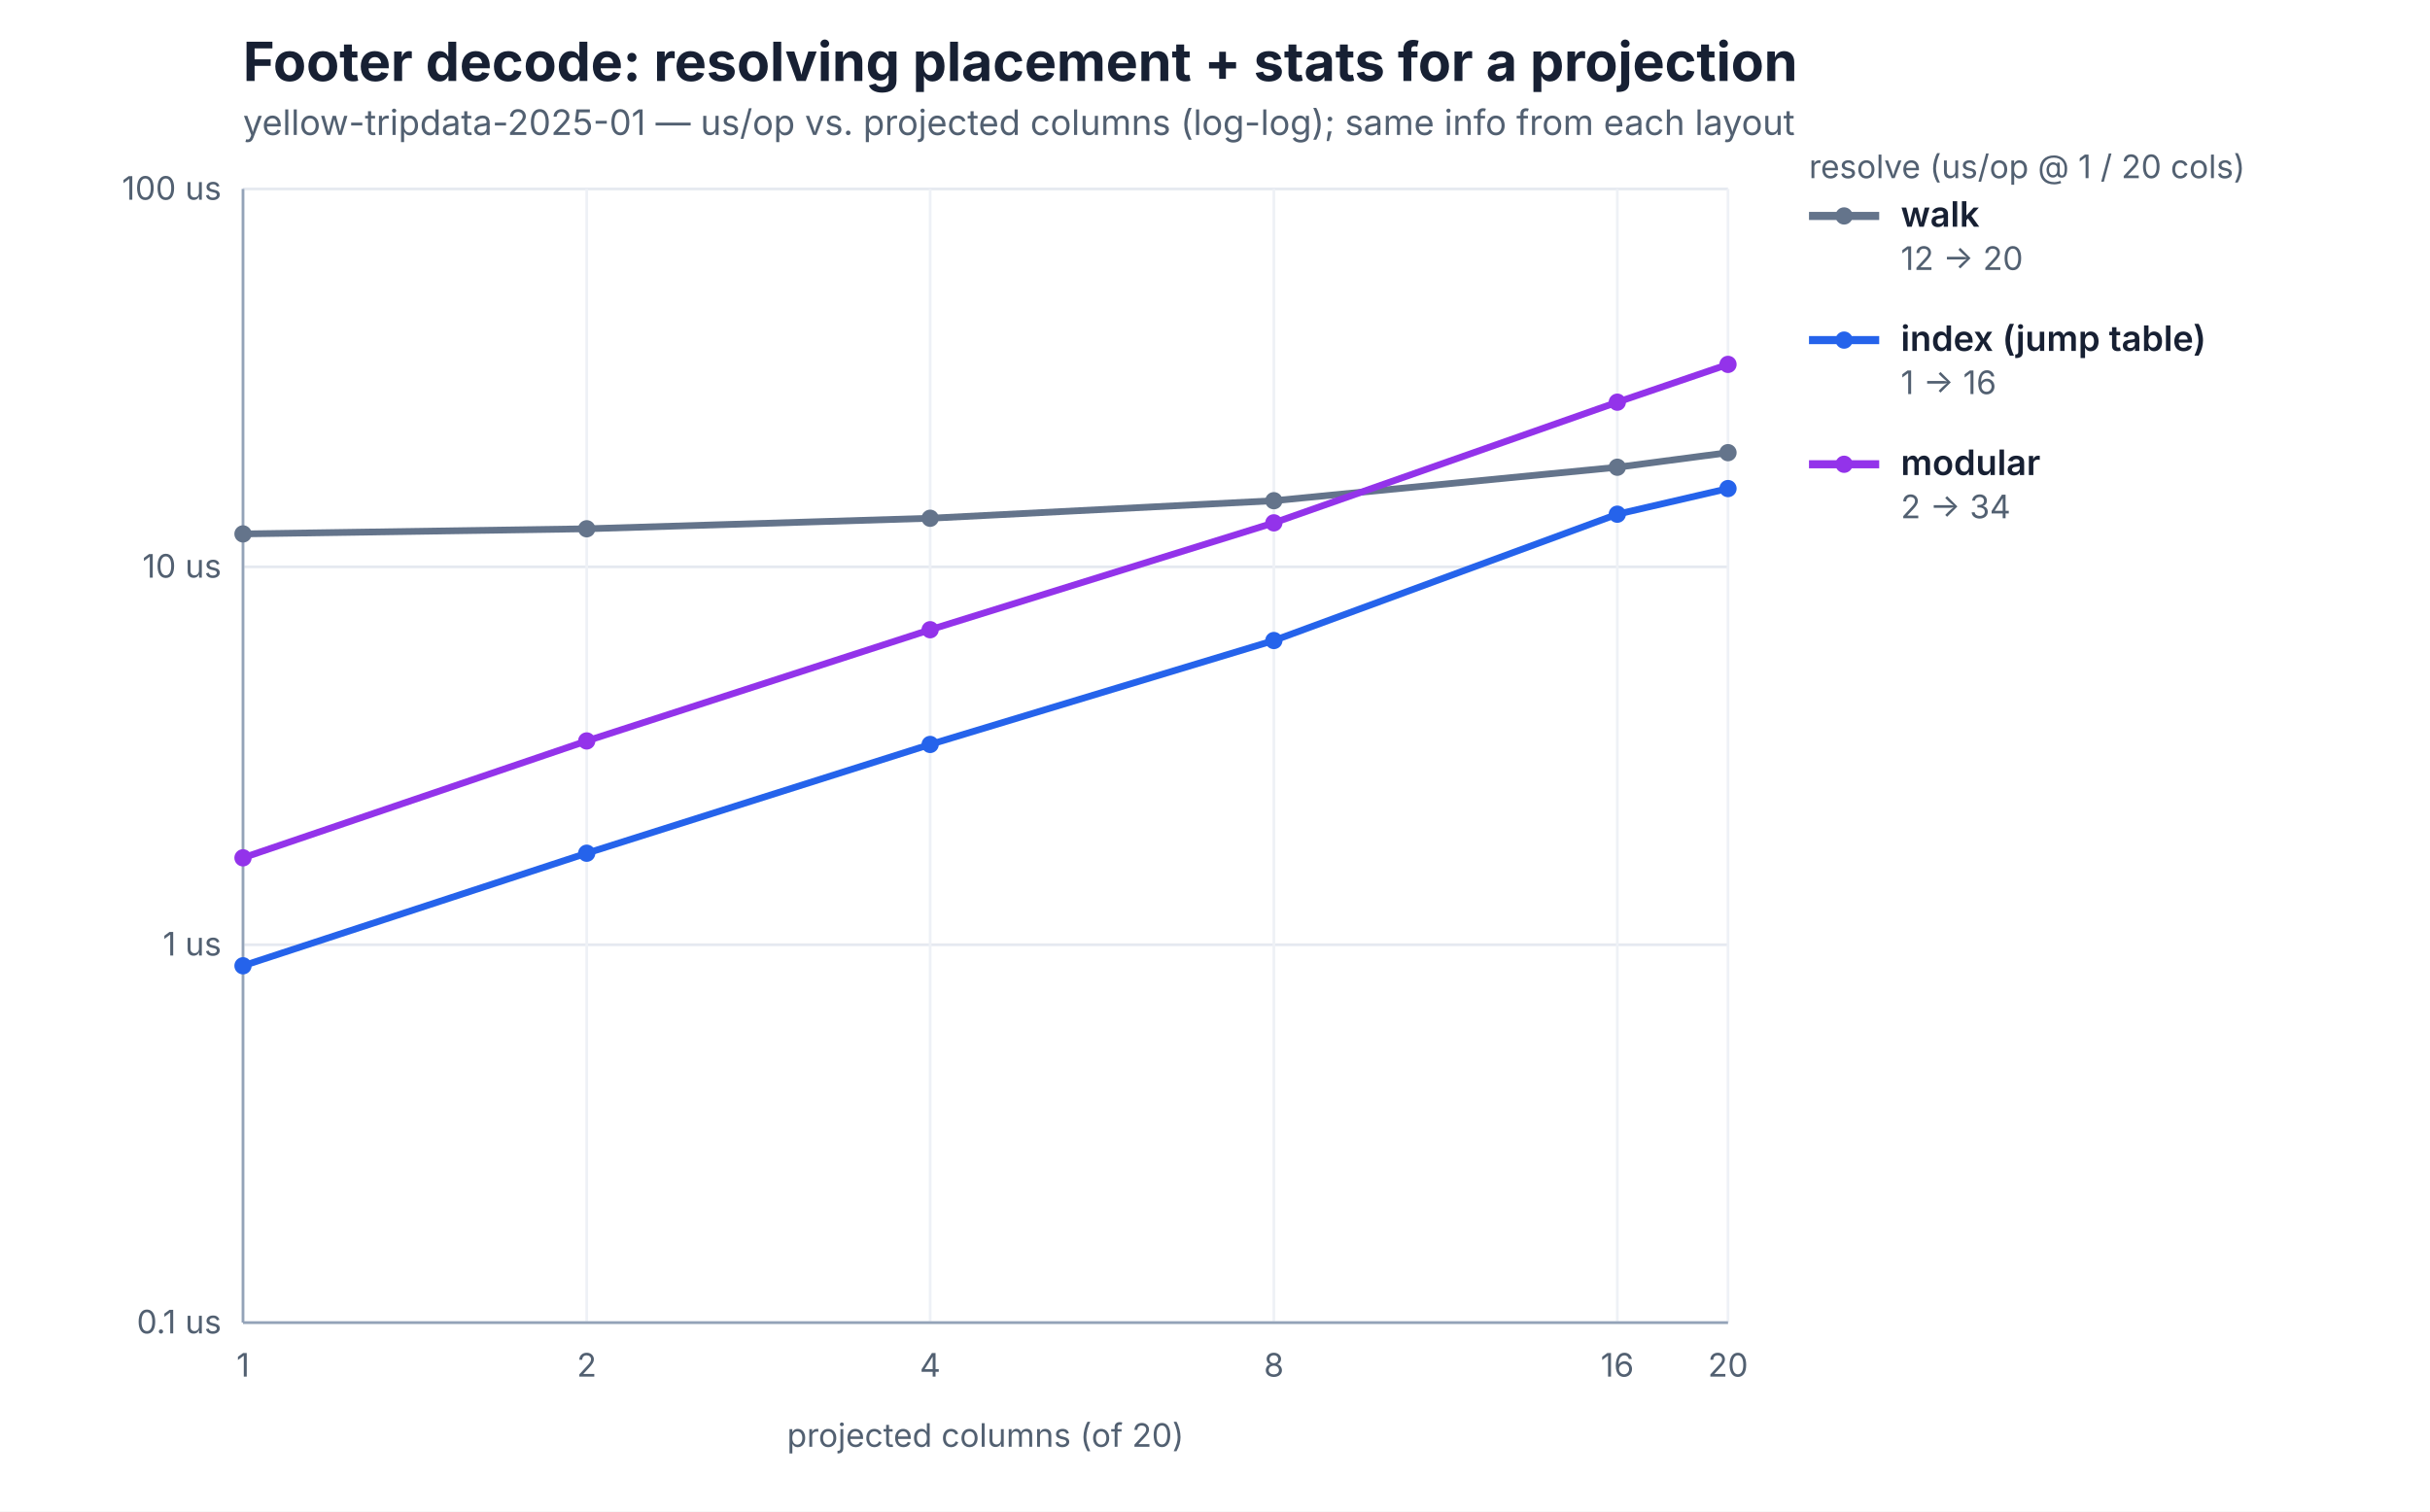
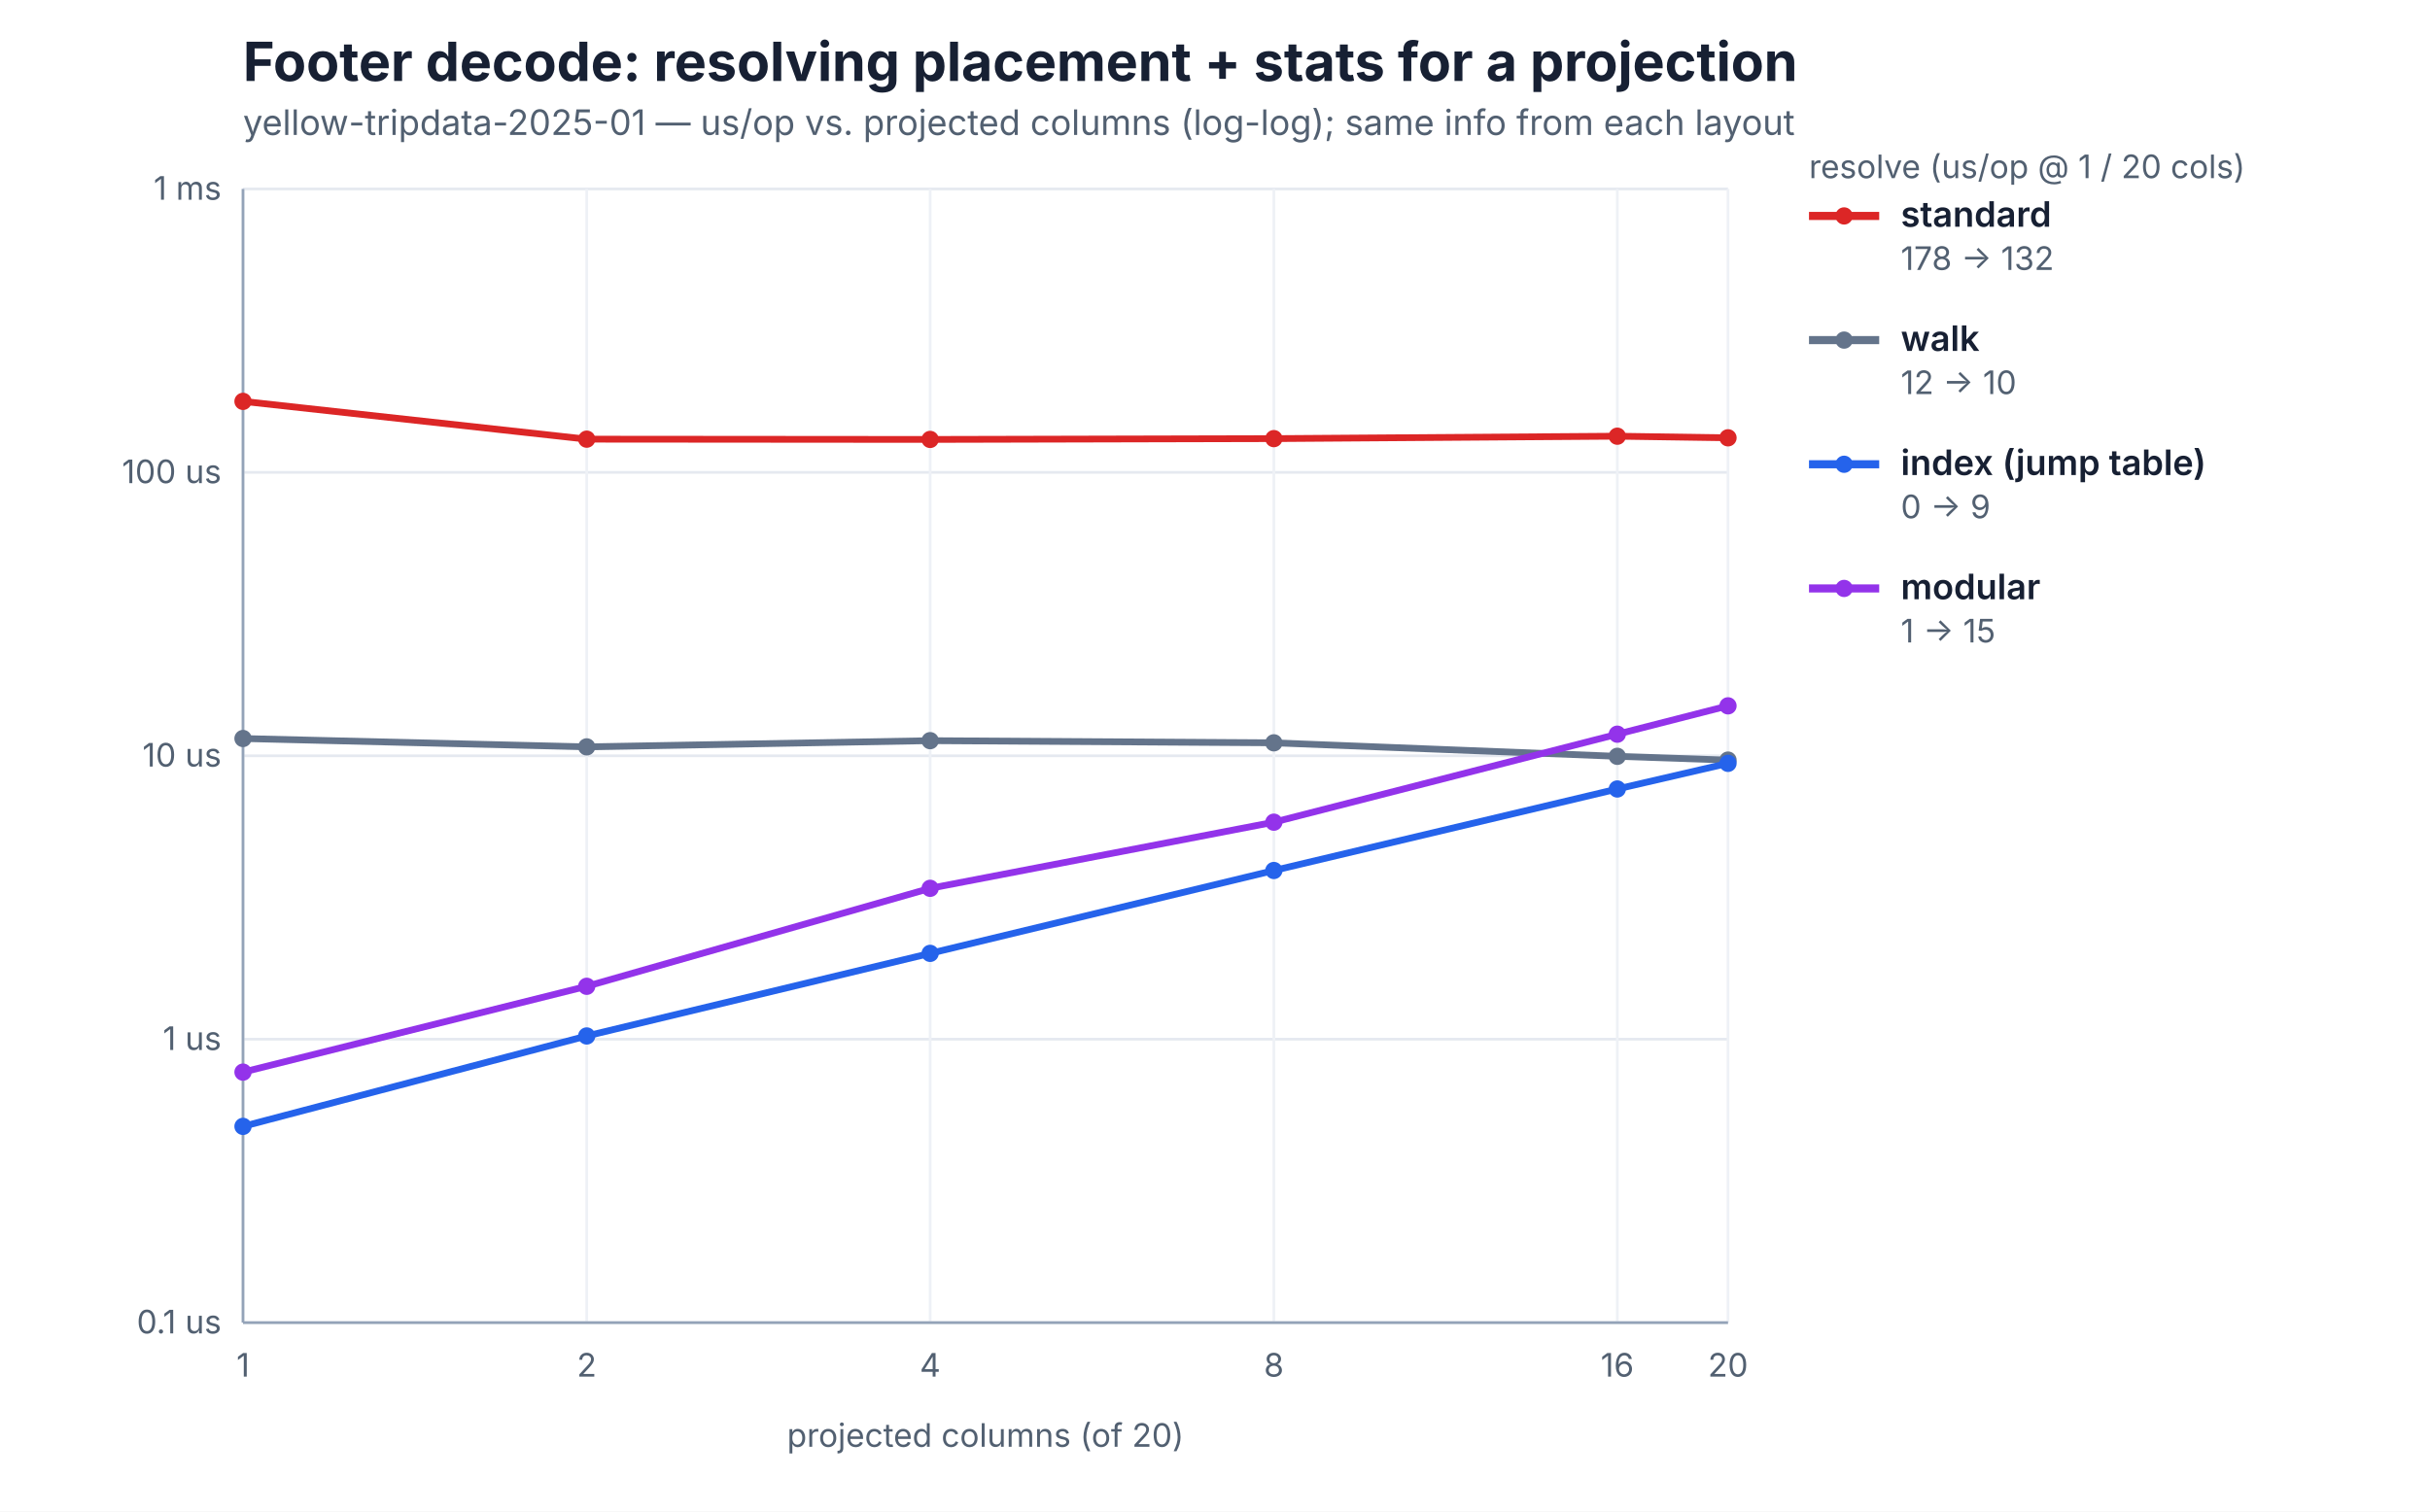
<svg xmlns="http://www.w3.org/2000/svg" width="900" height="560" viewBox="0 0 900 560">
  <rect width="100%" height="100%" fill="#ffffff" />
  <style>text{font-family:system-ui,-apple-system,sans-serif;fill:#172033}.title{font-size:20px;font-weight:700}.sub{font-size:13px;fill:#526071}.ax{font-size:12px;fill:#526071}.leg{font-size:13px;font-weight:600}</style>
  <text class="title" x="90" y="30">Footer decode: resolving placement + stats for a projection</text>
  <text class="sub" x="90" y="50">yellow-tripdata-2025-01  —  us/op vs. projected columns (log-log); same info from each layout</text>
  <line x1="90" y1="490.0" x2="640" y2="490.0" stroke="#e5e9f0" />
  <text class="ax" x="82" y="494.0" text-anchor="end">0.1 us</text>
-   <line x1="90" y1="350.0" x2="640" y2="350.0" stroke="#e5e9f0" />
-   <text class="ax" x="82" y="354.0" text-anchor="end">1 us</text>
-   <line x1="90" y1="210.0" x2="640" y2="210.0" stroke="#e5e9f0" />
-   <text class="ax" x="82" y="214.0" text-anchor="end">10 us</text>
+   <line x1="90" y1="385.0" x2="640" y2="385.0" stroke="#e5e9f0" />
+   <text class="ax" x="82" y="389.0" text-anchor="end">1 us</text>
+   <line x1="90" y1="280.0" x2="640" y2="280.0" stroke="#e5e9f0" />
+   <text class="ax" x="82" y="284.0" text-anchor="end">10 us</text>
+   <line x1="90" y1="175.0" x2="640" y2="175.0" stroke="#e5e9f0" />
+   <text class="ax" x="82" y="179.0" text-anchor="end">100 us</text>
  <line x1="90" y1="70.0" x2="640" y2="70.0" stroke="#e5e9f0" />
-   <text class="ax" x="82" y="74.0" text-anchor="end">100 us</text>
+   <text class="ax" x="82" y="74.0" text-anchor="end">1 ms</text>
  <line x1="90.0" y1="70" x2="90.0" y2="490" stroke="#eef1f6" />
  <text class="ax" x="90.0" y="510" text-anchor="middle">1</text>
  <line x1="217.3" y1="70" x2="217.3" y2="490" stroke="#eef1f6" />
  <text class="ax" x="217.3" y="510" text-anchor="middle">2</text>
  <line x1="344.5" y1="70" x2="344.5" y2="490" stroke="#eef1f6" />
  <text class="ax" x="344.5" y="510" text-anchor="middle">4</text>
  <line x1="471.8" y1="70" x2="471.8" y2="490" stroke="#eef1f6" />
  <text class="ax" x="471.8" y="510" text-anchor="middle">8</text>
  <line x1="599.0" y1="70" x2="599.0" y2="490" stroke="#eef1f6" />
  <text class="ax" x="599.0" y="510" text-anchor="middle">16</text>
  <line x1="640.0" y1="70" x2="640.0" y2="490" stroke="#eef1f6" />
  <text class="ax" x="640.0" y="510" text-anchor="middle">20</text>
  <text class="ax" x="365.0" y="536" text-anchor="middle">projected columns (of 20)</text>
  <line x1="90" y1="70" x2="90" y2="490" stroke="#94a3b8" />
  <line x1="90" y1="490" x2="640" y2="490" stroke="#94a3b8" />
-   <polyline points="90.0,197.8 217.3,195.9 344.5,192.0 471.8,185.5 599.0,173.1 640.0,167.7" fill="none" stroke="#64748b" stroke-width="2.5" />
-   <circle cx="90.0" cy="197.8" r="3.2" fill="#64748b" />
-   <circle cx="217.3" cy="195.9" r="3.2" fill="#64748b" />
-   <circle cx="344.5" cy="192.0" r="3.2" fill="#64748b" />
-   <circle cx="471.8" cy="185.5" r="3.2" fill="#64748b" />
-   <circle cx="599.0" cy="173.1" r="3.2" fill="#64748b" />
-   <circle cx="640.0" cy="167.7" r="3.2" fill="#64748b" />
-   <polyline points="90.0,357.8 217.3,316.1 344.5,275.8 471.8,237.3 599.0,190.5 640.0,181.0" fill="none" stroke="#2563eb" stroke-width="2.5" />
-   <circle cx="90.0" cy="357.8" r="3.2" fill="#2563eb" />
-   <circle cx="217.3" cy="316.1" r="3.2" fill="#2563eb" />
-   <circle cx="344.5" cy="275.8" r="3.2" fill="#2563eb" />
-   <circle cx="471.8" cy="237.3" r="3.2" fill="#2563eb" />
-   <circle cx="599.0" cy="190.5" r="3.2" fill="#2563eb" />
-   <circle cx="640.0" cy="181.0" r="3.2" fill="#2563eb" />
-   <polyline points="90.0,317.8 217.3,274.5 344.5,233.3 471.8,193.7 599.0,149.0 640.0,135.0" fill="none" stroke="#9333ea" stroke-width="2.5" />
-   <circle cx="90.0" cy="317.8" r="3.2" fill="#9333ea" />
-   <circle cx="217.3" cy="274.5" r="3.2" fill="#9333ea" />
-   <circle cx="344.5" cy="233.3" r="3.2" fill="#9333ea" />
-   <circle cx="471.8" cy="193.7" r="3.2" fill="#9333ea" />
-   <circle cx="599.0" cy="149.0" r="3.2" fill="#9333ea" />
-   <circle cx="640.0" cy="135.0" r="3.2" fill="#9333ea" />
+   <polyline points="90.0,148.7 217.3,162.7 344.5,162.8 471.8,162.5 599.0,161.6 640.0,162.2" fill="none" stroke="#dc2626" stroke-width="2.5" />
+   <circle cx="90.0" cy="148.7" r="3.2" fill="#dc2626" />
+   <circle cx="217.3" cy="162.7" r="3.2" fill="#dc2626" />
+   <circle cx="344.5" cy="162.8" r="3.2" fill="#dc2626" />
+   <circle cx="471.8" cy="162.5" r="3.2" fill="#dc2626" />
+   <circle cx="599.0" cy="161.6" r="3.2" fill="#dc2626" />
+   <circle cx="640.0" cy="162.2" r="3.2" fill="#dc2626" />
+   <polyline points="90.0,273.6 217.3,276.7 344.5,274.4 471.8,275.2 599.0,280.2 640.0,281.6" fill="none" stroke="#64748b" stroke-width="2.5" />
+   <circle cx="90.0" cy="273.6" r="3.2" fill="#64748b" />
+   <circle cx="217.3" cy="276.7" r="3.2" fill="#64748b" />
+   <circle cx="344.5" cy="274.4" r="3.2" fill="#64748b" />
+   <circle cx="471.8" cy="275.2" r="3.2" fill="#64748b" />
+   <circle cx="599.0" cy="280.2" r="3.2" fill="#64748b" />
+   <circle cx="640.0" cy="281.6" r="3.2" fill="#64748b" />
+   <polyline points="90.0,417.3 217.3,383.8 344.5,353.2 471.8,322.5 599.0,292.3 640.0,282.8" fill="none" stroke="#2563eb" stroke-width="2.5" />
+   <circle cx="90.0" cy="417.3" r="3.2" fill="#2563eb" />
+   <circle cx="217.3" cy="383.8" r="3.2" fill="#2563eb" />
+   <circle cx="344.5" cy="353.2" r="3.2" fill="#2563eb" />
+   <circle cx="471.8" cy="322.5" r="3.2" fill="#2563eb" />
+   <circle cx="599.0" cy="292.3" r="3.2" fill="#2563eb" />
+   <circle cx="640.0" cy="282.8" r="3.2" fill="#2563eb" />
+   <polyline points="90.0,397.2 217.3,365.4 344.5,329.1 471.8,304.6 599.0,272.0 640.0,261.5" fill="none" stroke="#9333ea" stroke-width="2.5" />
+   <circle cx="90.0" cy="397.2" r="3.2" fill="#9333ea" />
+   <circle cx="217.3" cy="365.4" r="3.2" fill="#9333ea" />
+   <circle cx="344.5" cy="329.1" r="3.2" fill="#9333ea" />
+   <circle cx="471.8" cy="304.6" r="3.2" fill="#9333ea" />
+   <circle cx="599.0" cy="272.0" r="3.2" fill="#9333ea" />
+   <circle cx="640.0" cy="261.5" r="3.2" fill="#9333ea" />
  <text class="ax" x="670" y="66">resolve  (us/op @ 1 / 20 cols)</text>
-   <line x1="670" y1="80.0" x2="696" y2="80.0" stroke="#64748b" stroke-width="3" />
-   <circle cx="683" cy="80.0" r="3.2" fill="#64748b" />
-   <text class="leg" x="704" y="84.0" fill="#64748b">walk</text>
-   <text class="ax" x="704" y="100.0">12 → 20</text>
-   <line x1="670" y1="126.0" x2="696" y2="126.0" stroke="#2563eb" stroke-width="3" />
-   <circle cx="683" cy="126.0" r="3.2" fill="#2563eb" />
-   <text class="leg" x="704" y="130.0" fill="#2563eb">index (jump table)</text>
-   <text class="ax" x="704" y="146.0">1 → 16</text>
-   <line x1="670" y1="172.0" x2="696" y2="172.0" stroke="#9333ea" stroke-width="3" />
-   <circle cx="683" cy="172.0" r="3.2" fill="#9333ea" />
-   <text class="leg" x="704" y="176.0" fill="#9333ea">modular</text>
-   <text class="ax" x="704" y="192.0">2 → 34</text>
+   <line x1="670" y1="80.0" x2="696" y2="80.0" stroke="#dc2626" stroke-width="3" />
+   <circle cx="683" cy="80.0" r="3.2" fill="#dc2626" />
+   <text class="leg" x="704" y="84.0" fill="#dc2626">standard</text>
+   <text class="ax" x="704" y="100.0">178 → 132</text>
+   <line x1="670" y1="126.0" x2="696" y2="126.0" stroke="#64748b" stroke-width="3" />
+   <circle cx="683" cy="126.0" r="3.2" fill="#64748b" />
+   <text class="leg" x="704" y="130.0" fill="#64748b">walk</text>
+   <text class="ax" x="704" y="146.0">12 → 10</text>
+   <line x1="670" y1="172.0" x2="696" y2="172.0" stroke="#2563eb" stroke-width="3" />
+   <circle cx="683" cy="172.0" r="3.2" fill="#2563eb" />
+   <text class="leg" x="704" y="176.0" fill="#2563eb">index (jump table)</text>
+   <text class="ax" x="704" y="192.0">0 → 9</text>
+   <line x1="670" y1="218.0" x2="696" y2="218.0" stroke="#9333ea" stroke-width="3" />
+   <circle cx="683" cy="218.0" r="3.2" fill="#9333ea" />
+   <text class="leg" x="704" y="222.0" fill="#9333ea">modular</text>
+   <text class="ax" x="704" y="238.0">1 → 15</text>
</svg>
